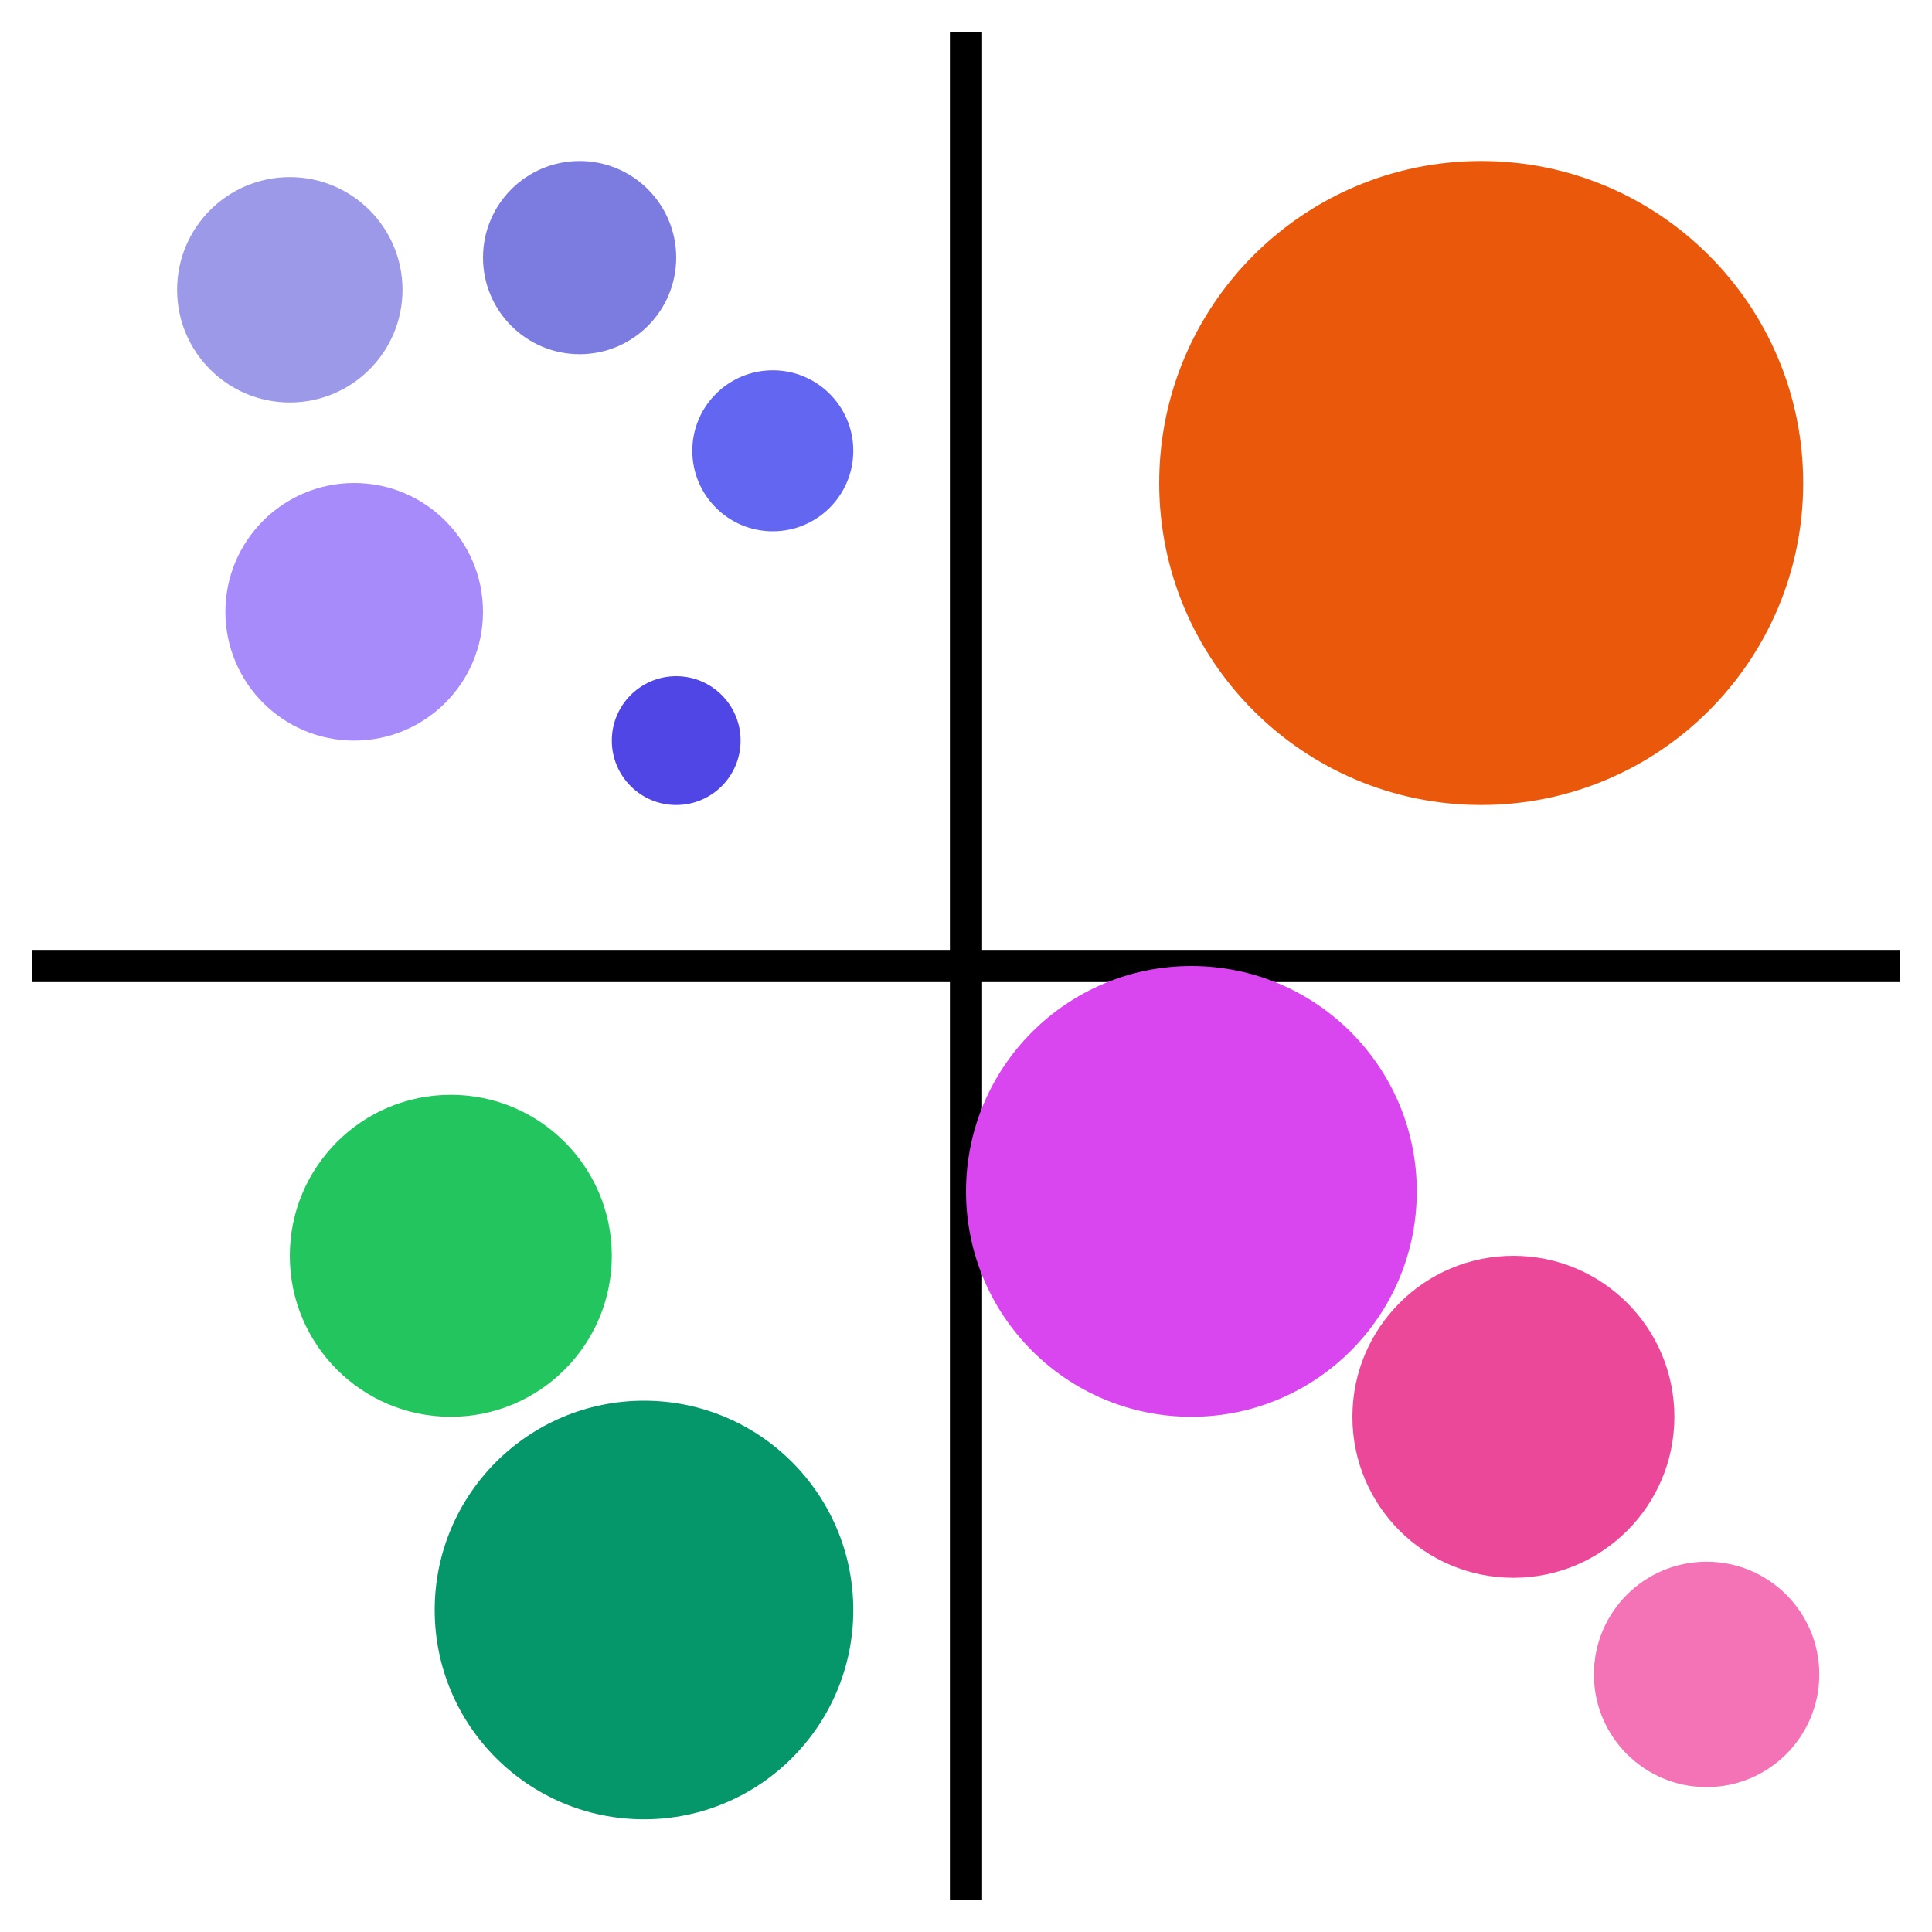
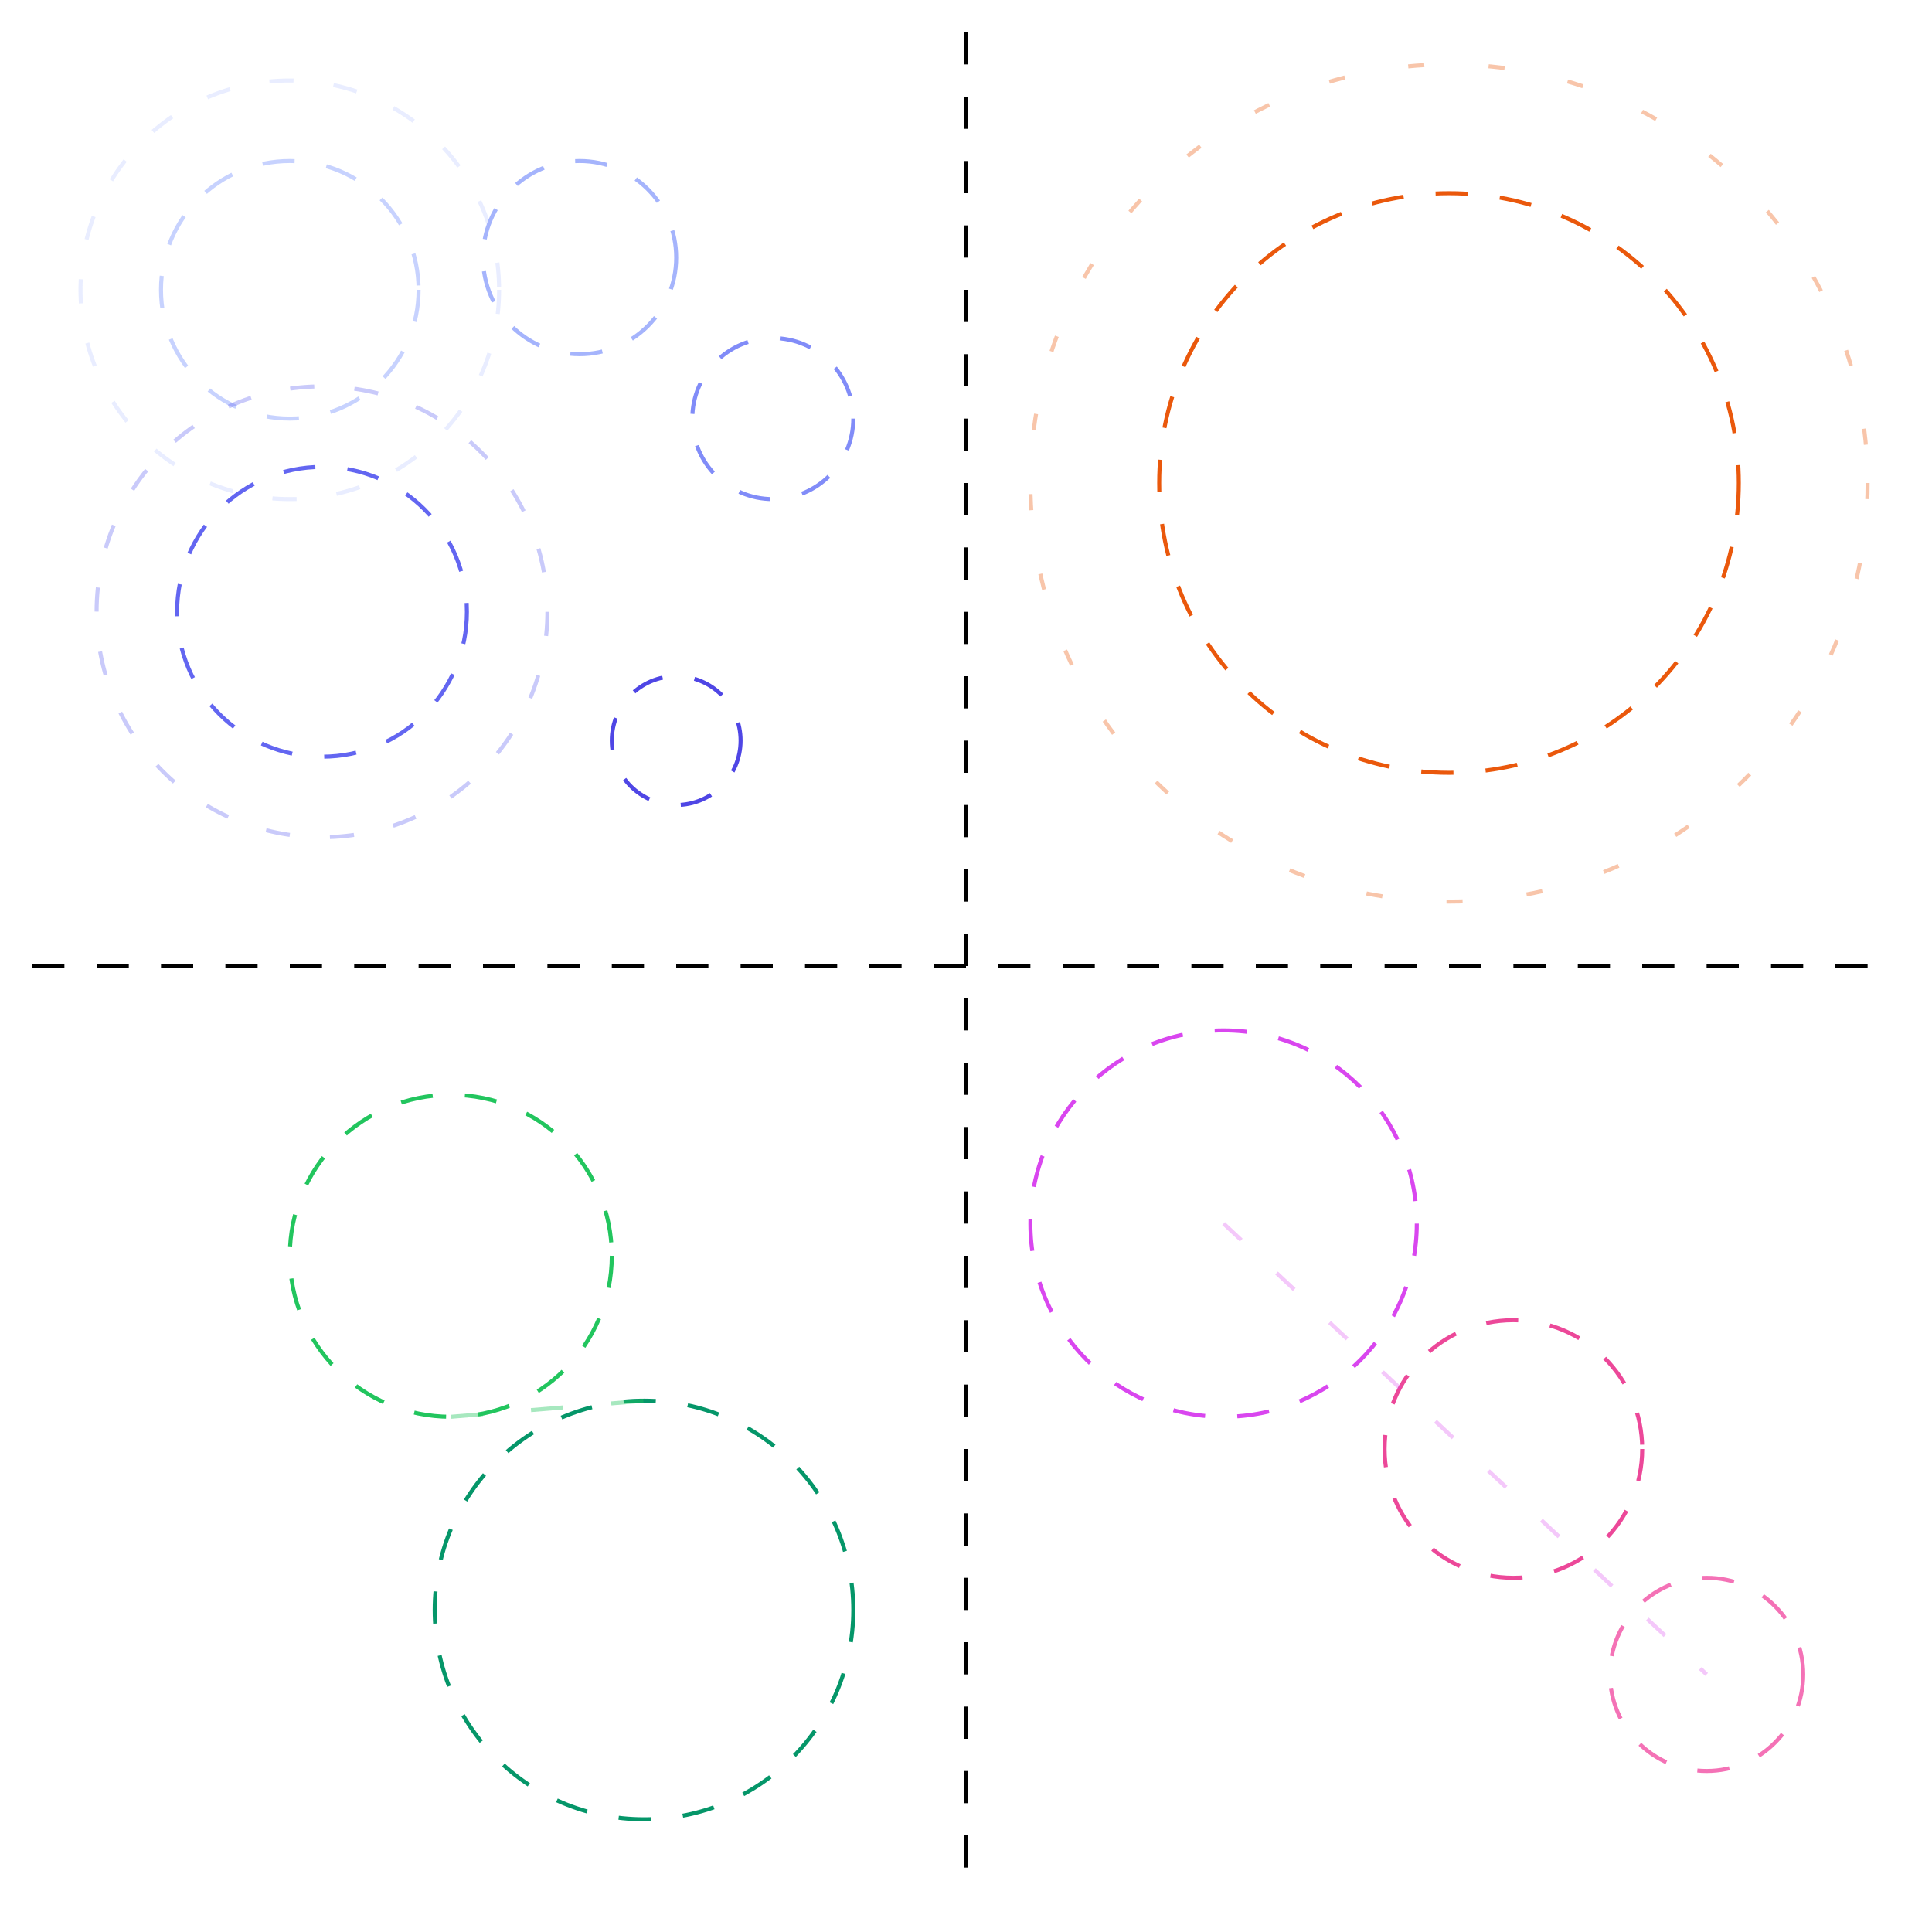
<svg xmlns="http://www.w3.org/2000/svg" viewBox="0 0 120 120" fill="none">
-   <line x1="60" y1="2" x2="60" y2="118" stroke="currentColor" stroke-width="2" />
-   <line x1="2" y1="60" x2="118" y2="60" stroke="currentColor" stroke-width="2" />
-   <circle cx="18" cy="18" r="7" fill="#9b99e8" />
-   <circle cx="36" cy="16" r="6" fill="#7c7ce0" />
-   <circle cx="48" cy="28" r="5" fill="#6366f1" />
-   <circle cx="22" cy="38" r="8" fill="#a78bfa" />
-   <circle cx="42" cy="46" r="4" fill="#4f46e5" />
-   <circle cx="92" cy="30" r="20" fill="#ea580c" />
-   <circle cx="28" cy="78" r="10" fill="#22c55e" />
-   <circle cx="40" cy="100" r="13" fill="#059669" />
-   <circle cx="74" cy="74" r="14" fill="#d946ef" />
-   <circle cx="94" cy="88" r="10" fill="#ec4899" />
-   <circle cx="106" cy="104" r="7" fill="#f472b6" />
+   <line x1="60" y1="2" x2="60" y2="118" stroke="currentColor" stroke-width="0.25" stroke-dasharray="2 2" />
+   <line x1="2" y1="60" x2="118" y2="60" stroke="currentColor" stroke-width="0.25" stroke-dasharray="2 2" />
+   <circle cx="18" cy="18" r="8" stroke="#c7d2fe" stroke-width="0.25" stroke-dasharray="2 2" />
+   <circle cx="18" cy="18" r="13" stroke="#c7d2fe" stroke-width="0.25" stroke-dasharray="1.5 2.5" opacity="0.4" />
+   <circle cx="36" cy="16" r="6" stroke="#a5b4fc" stroke-width="0.25" stroke-dasharray="2 2" />
+   <circle cx="48" cy="26" r="5" stroke="#818cf8" stroke-width="0.25" stroke-dasharray="2 2" />
+   <circle cx="20" cy="38" r="9" stroke="#6366f1" stroke-width="0.25" stroke-dasharray="2 2" />
+   <circle cx="20" cy="38" r="14" stroke="#6366f1" stroke-width="0.25" stroke-dasharray="1.5 2.5" opacity="0.35" />
+   <circle cx="42" cy="46" r="4" stroke="#4f46e5" stroke-width="0.25" stroke-dasharray="2 2" />
+   <circle cx="90" cy="30" r="18" stroke="#ea580c" stroke-width="0.25" stroke-dasharray="2 2" />
+   <circle cx="90" cy="30" r="26" stroke="#ea580c" stroke-width="0.25" stroke-dasharray="1 4" opacity="0.35" />
+   <circle cx="28" cy="78" r="10" stroke="#22c55e" stroke-width="0.25" stroke-dasharray="2 2" />
+   <circle cx="40" cy="100" r="13" stroke="#059669" stroke-width="0.25" stroke-dasharray="2 2" />
+   <line x1="28" y1="88" x2="40" y2="87" stroke="#22c55e" stroke-width="0.25" stroke-dasharray="2 3" opacity="0.4" />
+   <circle cx="76" cy="76" r="12" stroke="#d946ef" stroke-width="0.25" stroke-dasharray="2 2" />
+   <circle cx="94" cy="90" r="8" stroke="#ec4899" stroke-width="0.25" stroke-dasharray="2 2" />
+   <circle cx="106" cy="104" r="6" stroke="#f472b6" stroke-width="0.25" stroke-dasharray="2 2" />
+   <line x1="76" y1="76" x2="106" y2="104" stroke="#d946ef" stroke-width="0.25" stroke-dasharray="1.5 3" opacity="0.3" />
</svg>
